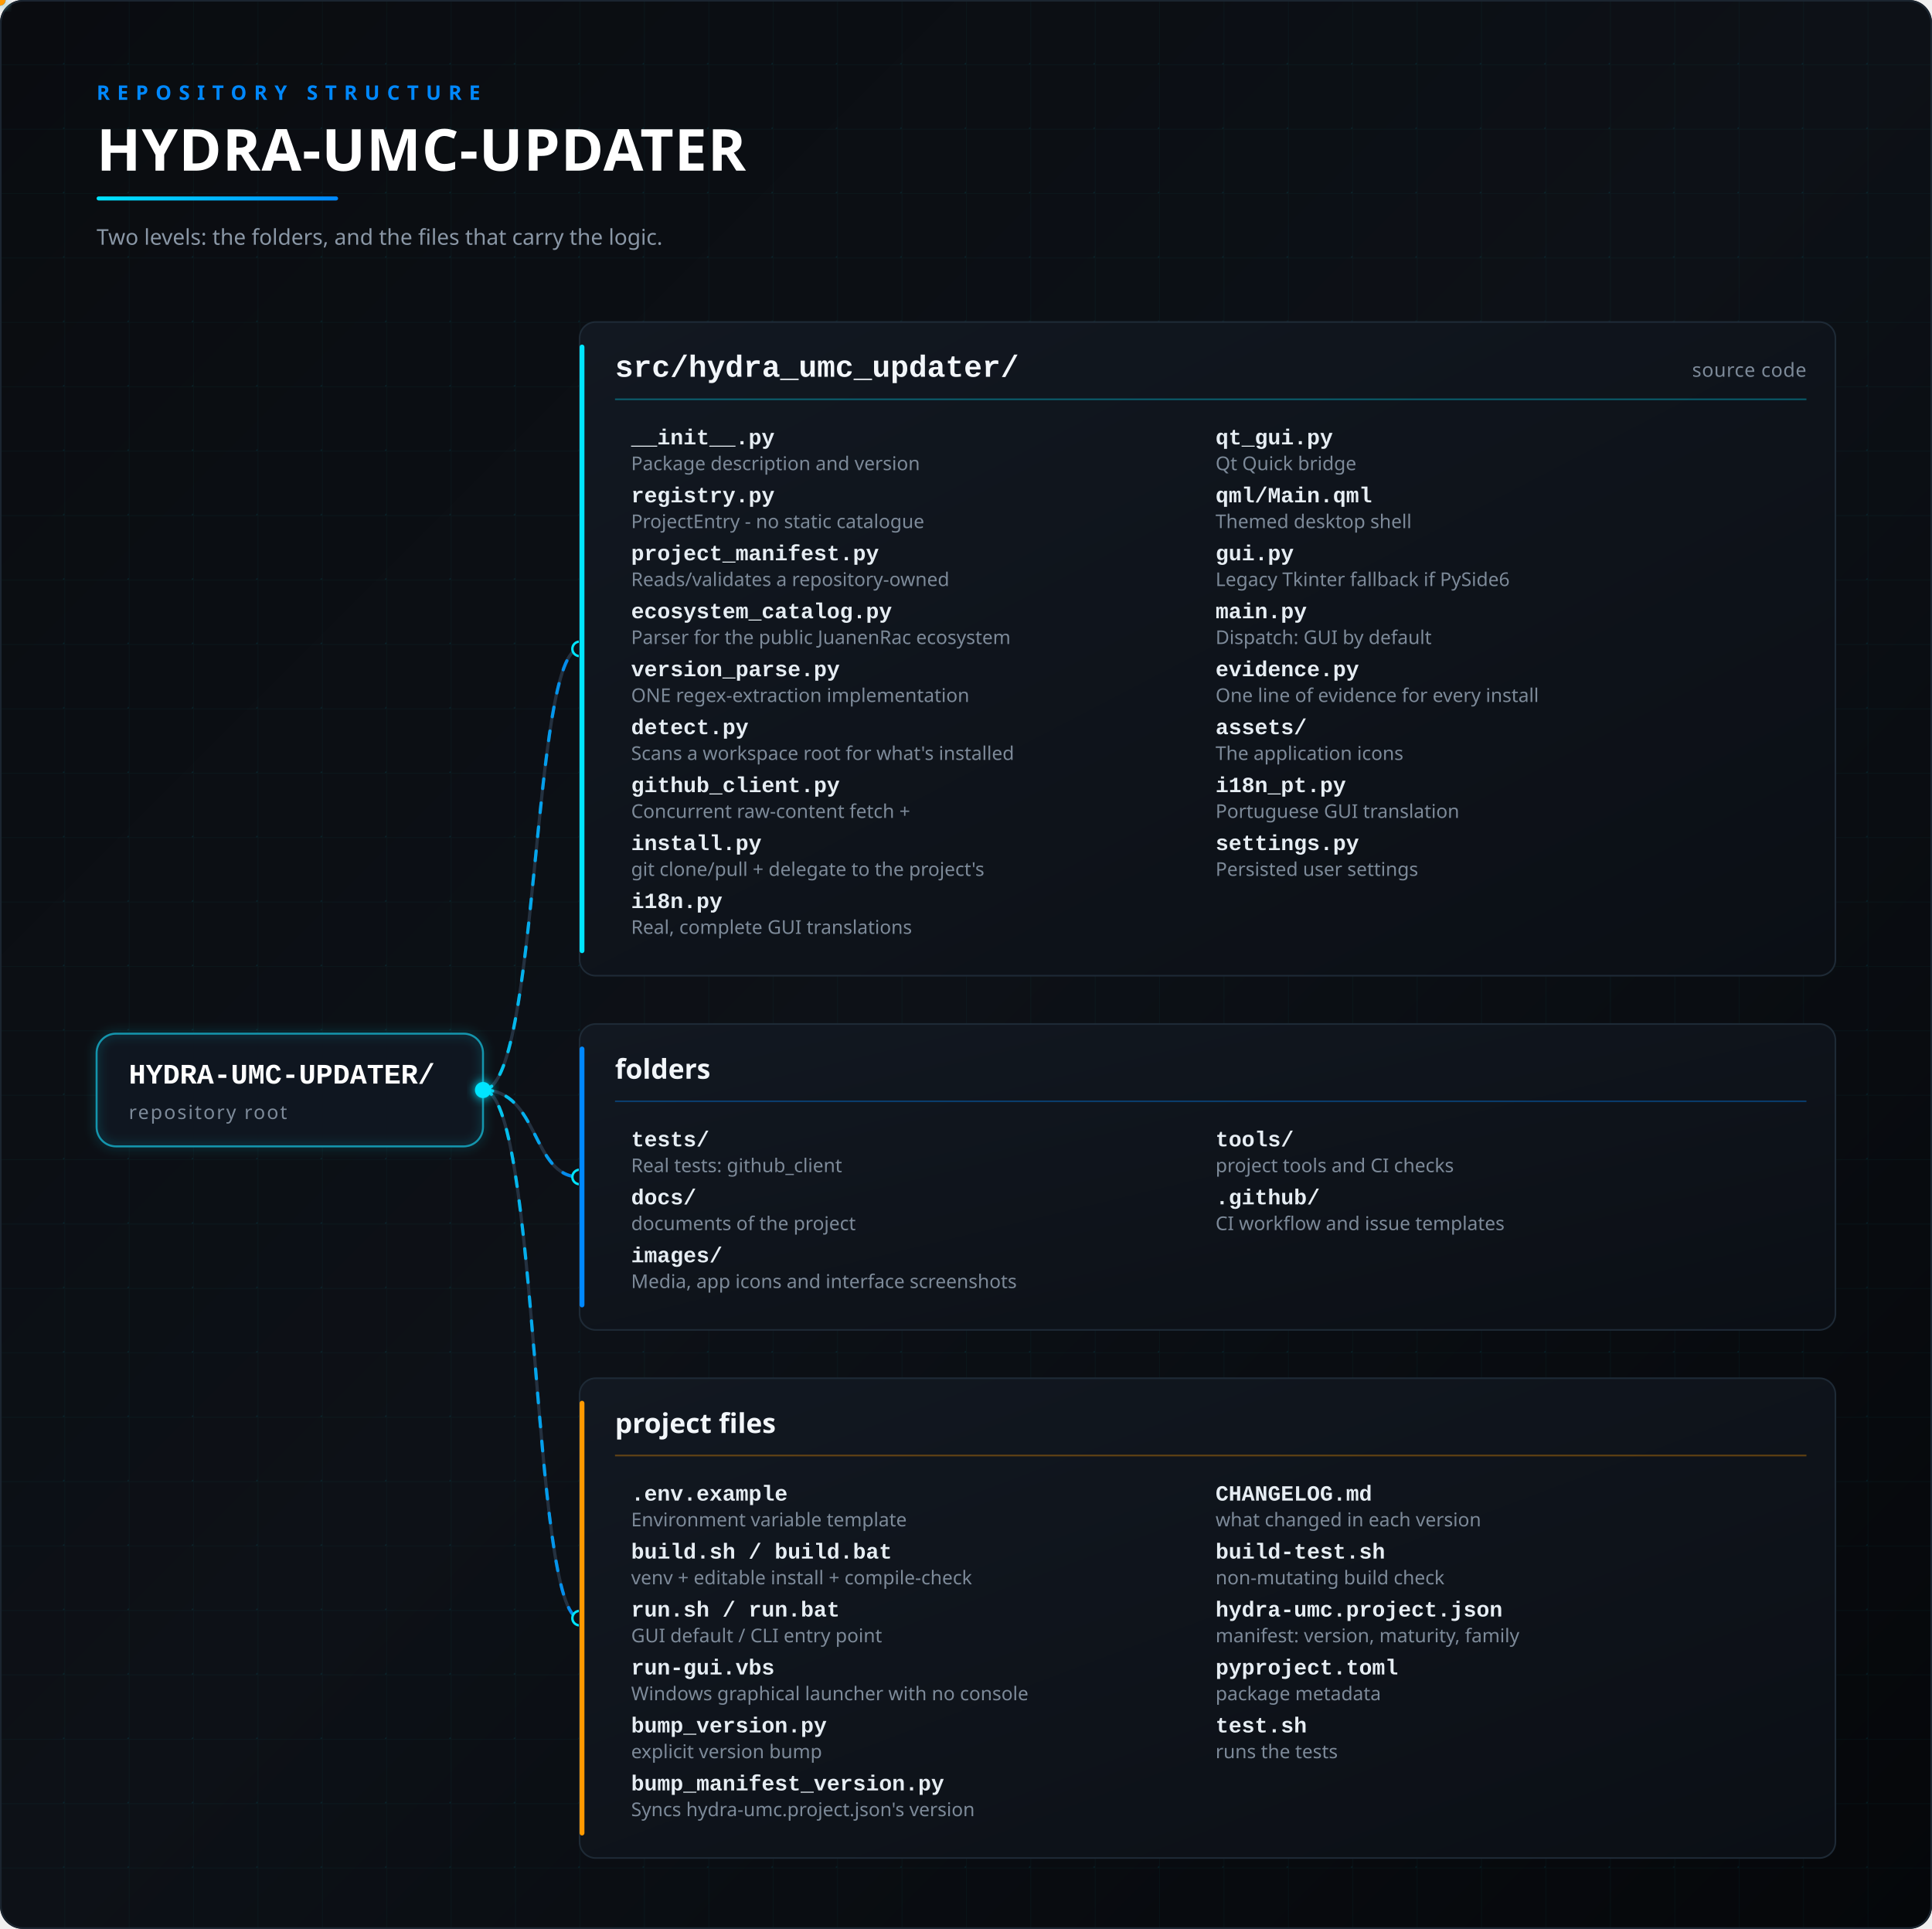
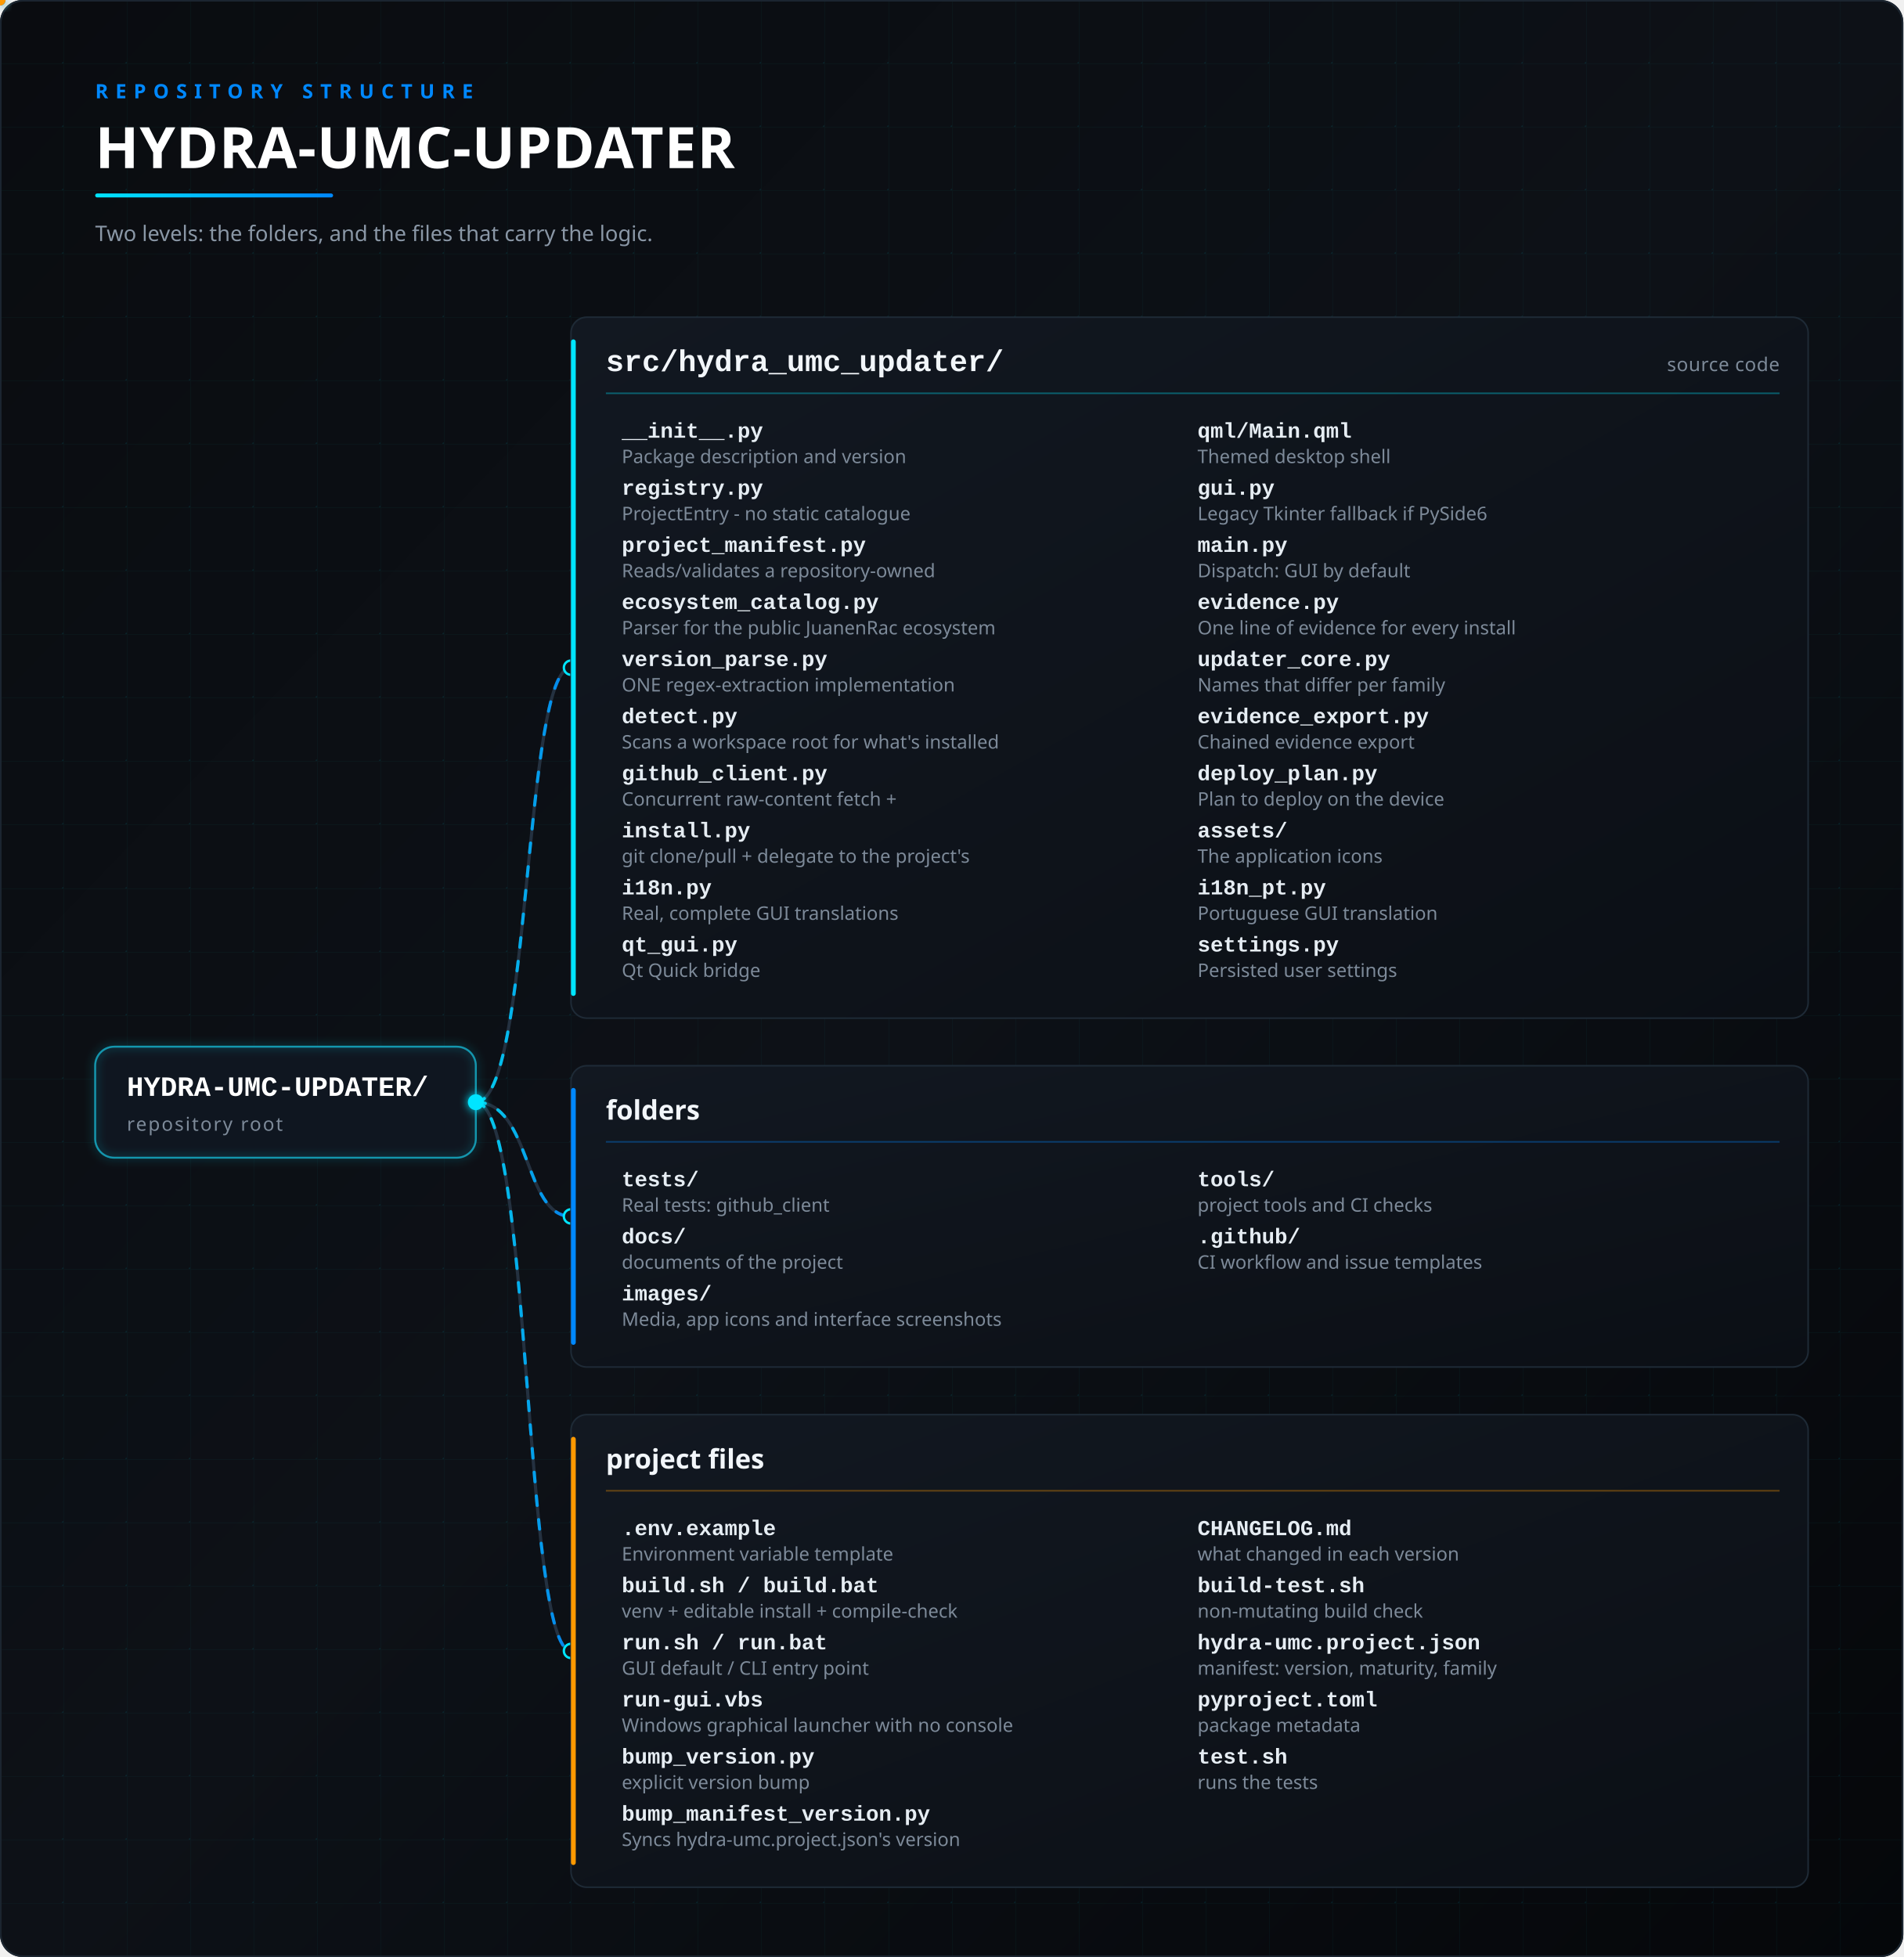
- <svg xmlns="http://www.w3.org/2000/svg" viewBox="0 0 1200 1198" width="100%" role="img" aria-labelledby="t d">
+ <svg xmlns="http://www.w3.org/2000/svg" viewBox="0 0 1200 1234" width="100%" role="img" aria-labelledby="t d">
  <defs>
    <linearGradient id="bg" x1="0" y1="0" x2="1" y2="1">
      <stop offset="0" stop-color="#0A0C10" />
      <stop offset="0.5" stop-color="#0D1117" />
      <stop offset="1" stop-color="#05070A" />
    </linearGradient>
    <linearGradient id="card" x1="0" y1="0" x2="1" y2="1">
      <stop offset="0" stop-color="#121821" />
      <stop offset="1" stop-color="#0B0F15" />
    </linearGradient>
    <linearGradient id="line" x1="0" y1="0" x2="1" y2="0">
      <stop offset="0" stop-color="#00E5FF" />
      <stop offset="1" stop-color="#0088FF" />
    </linearGradient>
    <filter id="glow" x="-50%" y="-50%" width="200%" height="200%">
      <feGaussianBlur stdDeviation="3" result="b" />
      <feMerge>
        <feMergeNode in="b" />
        <feMergeNode in="SourceGraphic" />
      </feMerge>
    </filter>
    <pattern id="grid" width="40" height="40" patternUnits="userSpaceOnUse">
      <path d="M40 0H0V40" fill="none" stroke="#00E5FF" stroke-opacity="0.035" />
      <circle cx="40" cy="40" r="1" fill="#00E5FF" fill-opacity="0.09" />
    </pattern>
  </defs>
-   <rect width="1200" height="1198" rx="14" fill="url(#bg)" />
-   <rect width="1200" height="1198" rx="14" fill="url(#grid)" />
-   <rect x="0.5" y="0.5" width="1199" height="1197" rx="14" fill="none" stroke="#1B2530" />
+   <rect width="1200" height="1234" rx="14" fill="url(#bg)" />
+   <rect width="1200" height="1234" rx="14" fill="url(#grid)" />
+   <rect x="0.5" y="0.5" width="1199" height="1233" rx="14" fill="none" stroke="#1B2530" />
  <text x="60" y="62" font-family="'Segoe UI','Noto Sans','Noto Sans CJK SC','Microsoft YaHei','Yu Gothic','Helvetica Neue',Helvetica,Arial,sans-serif" font-size="12.5" font-weight="600" fill="#0088FF" text-anchor="start" letter-spacing="4.5">REPOSITORY STRUCTURE</text>
  <text x="60" y="106" font-family="'Segoe UI','Noto Sans','Noto Sans CJK SC','Microsoft YaHei','Yu Gothic','Helvetica Neue',Helvetica,Arial,sans-serif" font-size="36" font-weight="700" fill="#FFFFFF" text-anchor="start" letter-spacing="0.5">HYDRA-UMC-UPDATER</text>
  <rect x="60" y="122" width="150" height="2.5" rx="1.25" fill="url(#line)">
    <animate attributeName="width" values="40;150;150" keyTimes="0;0.4;1" dur="3s" repeatCount="indefinite" />
  </rect>
  <text x="60" y="152" font-family="'Segoe UI','Noto Sans','Noto Sans CJK SC','Microsoft YaHei','Yu Gothic','Helvetica Neue',Helvetica,Arial,sans-serif" font-size="13.5" font-weight="400" fill="#8A97A6" text-anchor="start">Two levels: the folders, and the files that carry the logic.</text>
-   <path id="c0" d="M300,677 C335,677 330,403 360,403" fill="none" stroke="#243140" stroke-width="2" />
-   <path d="M300,677 C335,677 330,403 360,403" fill="none" stroke="url(#line)" stroke-width="2" stroke-linecap="round" stroke-dasharray="6 9" opacity="0.9">
+   <path id="c0" d="M300,695 C335,695 330,421 360,421" fill="none" stroke="#243140" stroke-width="2" />
+   <path d="M300,695 C335,695 330,421 360,421" fill="none" stroke="url(#line)" stroke-width="2" stroke-linecap="round" stroke-dasharray="6 9" opacity="0.9">
    <animate attributeName="stroke-dashoffset" from="0" to="-30" dur="1.6s" repeatCount="indefinite" />
  </path>
-   <circle cx="360" cy="403" r="4.5" fill="#0D1117" stroke="#00E5FF" stroke-width="1.5" />
-   <path id="c1" d="M300,677 C335,677 330,731 360,731" fill="none" stroke="#243140" stroke-width="2" />
-   <path d="M300,677 C335,677 330,731 360,731" fill="none" stroke="url(#line)" stroke-width="2" stroke-linecap="round" stroke-dasharray="6 9" opacity="0.9">
+   <circle cx="360" cy="421" r="4.5" fill="#0D1117" stroke="#00E5FF" stroke-width="1.5" />
+   <path id="c1" d="M300,695 C335,695 330,767 360,767" fill="none" stroke="#243140" stroke-width="2" />
+   <path d="M300,695 C335,695 330,767 360,767" fill="none" stroke="url(#line)" stroke-width="2" stroke-linecap="round" stroke-dasharray="6 9" opacity="0.9">
    <animate attributeName="stroke-dashoffset" from="0" to="-30" dur="1.6s" repeatCount="indefinite" />
  </path>
-   <circle cx="360" cy="731" r="4.5" fill="#0D1117" stroke="#00E5FF" stroke-width="1.5" />
-   <path id="c2" d="M300,677 C335,677 330,1005 360,1005" fill="none" stroke="#243140" stroke-width="2" />
-   <path d="M300,677 C335,677 330,1005 360,1005" fill="none" stroke="url(#line)" stroke-width="2" stroke-linecap="round" stroke-dasharray="6 9" opacity="0.9">
+   <circle cx="360" cy="767" r="4.5" fill="#0D1117" stroke="#00E5FF" stroke-width="1.5" />
+   <path id="c2" d="M300,695 C335,695 330,1041 360,1041" fill="none" stroke="#243140" stroke-width="2" />
+   <path d="M300,695 C335,695 330,1041 360,1041" fill="none" stroke="url(#line)" stroke-width="2" stroke-linecap="round" stroke-dasharray="6 9" opacity="0.9">
    <animate attributeName="stroke-dashoffset" from="0" to="-30" dur="1.6s" repeatCount="indefinite" />
  </path>
-   <circle cx="360" cy="1005" r="4.5" fill="#0D1117" stroke="#00E5FF" stroke-width="1.5" />
+   <circle cx="360" cy="1041" r="4.5" fill="#0D1117" stroke="#00E5FF" stroke-width="1.5" />
  <circle r="3.5" fill="#00E5FF" filter="url(#glow)">
    <animateMotion dur="3.4s" repeatCount="indefinite">
      <mpath href="#c0" />
    </animateMotion>
  </circle>
  <circle r="3.5" fill="#0088FF" filter="url(#glow)">
    <animateMotion dur="4.2s" repeatCount="indefinite">
      <mpath href="#c1" />
    </animateMotion>
  </circle>
  <circle r="3.5" fill="#FF9900" filter="url(#glow)">
    <animateMotion dur="5.0s" repeatCount="indefinite">
      <mpath href="#c2" />
    </animateMotion>
  </circle>
-   <rect x="60" y="642" width="240" height="70" rx="12" fill="#0F1620" stroke="#2A3A4C" stroke-width="1.2" />
-   <rect x="60" y="642" width="240" height="70" rx="12" fill="none" stroke="#00E5FF" stroke-opacity="0.5" stroke-width="1.2" filter="url(#glow)">
+   <rect x="60" y="660" width="240" height="70" rx="12" fill="#0F1620" stroke="#2A3A4C" stroke-width="1.2" />
+   <rect x="60" y="660" width="240" height="70" rx="12" fill="none" stroke="#00E5FF" stroke-opacity="0.5" stroke-width="1.2" filter="url(#glow)">
    <animate attributeName="stroke-opacity" values="0.15;0.6;0.15" dur="3.6s" repeatCount="indefinite" />
  </rect>
-   <text x="80" y="673" font-family="'JetBrains Mono','Cascadia Code','SFMono-Regular',Consolas,'Liberation Mono',monospace" font-size="17.6" font-weight="700" fill="#FFFFFF" text-anchor="start">HYDRA-UMC-UPDATER/</text>
-   <text x="80" y="695" font-family="'Segoe UI','Noto Sans','Noto Sans CJK SC','Microsoft YaHei','Yu Gothic','Helvetica Neue',Helvetica,Arial,sans-serif" font-size="12" font-weight="400" fill="#7D8A99" text-anchor="start" letter-spacing="1">repository root</text>
-   <circle cx="300" cy="677" r="5" fill="#00E5FF" filter="url(#glow)" />
-   <rect x="360" y="200" width="780" height="406" rx="10" fill="url(#card)" stroke="#1E2A36" stroke-width="1" />
-   <rect x="360" y="214" width="3" height="378" rx="1.5" fill="#00E5FF">
+   <text x="80" y="691" font-family="'JetBrains Mono','Cascadia Code','SFMono-Regular',Consolas,'Liberation Mono',monospace" font-size="17.6" font-weight="700" fill="#FFFFFF" text-anchor="start">HYDRA-UMC-UPDATER/</text>
+   <text x="80" y="713" font-family="'Segoe UI','Noto Sans','Noto Sans CJK SC','Microsoft YaHei','Yu Gothic','Helvetica Neue',Helvetica,Arial,sans-serif" font-size="12" font-weight="400" fill="#7D8A99" text-anchor="start" letter-spacing="1">repository root</text>
+   <circle cx="300" cy="695" r="5" fill="#00E5FF" filter="url(#glow)" />
+   <rect x="360" y="200" width="780" height="442" rx="10" fill="url(#card)" stroke="#1E2A36" stroke-width="1" />
+   <rect x="360" y="214" width="3" height="414" rx="1.5" fill="#00E5FF">
    <animate attributeName="opacity" values="0.55;1;0.55" dur="4s" begin="0s" repeatCount="indefinite" />
  </rect>
  <text x="382" y="234" font-family="'JetBrains Mono','Cascadia Code','SFMono-Regular',Consolas,'Liberation Mono',monospace" font-size="19" font-weight="700" fill="#F2F6FA" text-anchor="start">src/hydra_umc_updater/</text>
  <text x="1122" y="234" font-family="'Segoe UI','Noto Sans','Noto Sans CJK SC','Microsoft YaHei','Yu Gothic','Helvetica Neue',Helvetica,Arial,sans-serif" font-size="12" font-weight="400" fill="#7D8A99" text-anchor="end" letter-spacing="0.3">source code</text>
  <line x1="382" y1="248" x2="1122" y2="248" stroke="#00E5FF" stroke-opacity="0.35" stroke-width="1" />
  <text x="392" y="276" font-family="'JetBrains Mono','Cascadia Code','SFMono-Regular',Consolas,'Liberation Mono',monospace" font-size="13.5" font-weight="600" fill="#E6EDF3" text-anchor="start">__init__.py</text>
  <text x="392" y="292" font-family="'Segoe UI','Noto Sans','Noto Sans CJK SC','Microsoft YaHei','Yu Gothic','Helvetica Neue',Helvetica,Arial,sans-serif" font-size="11.8" font-weight="400" fill="#7D8A99" text-anchor="start">Package description and version</text>
  <text x="392" y="312" font-family="'JetBrains Mono','Cascadia Code','SFMono-Regular',Consolas,'Liberation Mono',monospace" font-size="13.5" font-weight="600" fill="#E6EDF3" text-anchor="start">registry.py</text>
  <text x="392" y="328" font-family="'Segoe UI','Noto Sans','Noto Sans CJK SC','Microsoft YaHei','Yu Gothic','Helvetica Neue',Helvetica,Arial,sans-serif" font-size="11.8" font-weight="400" fill="#7D8A99" text-anchor="start">ProjectEntry - no static catalogue</text>
  <text x="392" y="348" font-family="'JetBrains Mono','Cascadia Code','SFMono-Regular',Consolas,'Liberation Mono',monospace" font-size="13.5" font-weight="600" fill="#E6EDF3" text-anchor="start">project_manifest.py</text>
  <text x="392" y="364" font-family="'Segoe UI','Noto Sans','Noto Sans CJK SC','Microsoft YaHei','Yu Gothic','Helvetica Neue',Helvetica,Arial,sans-serif" font-size="11.8" font-weight="400" fill="#7D8A99" text-anchor="start">Reads/validates a repository-owned</text>
  <text x="392" y="384" font-family="'JetBrains Mono','Cascadia Code','SFMono-Regular',Consolas,'Liberation Mono',monospace" font-size="13.5" font-weight="600" fill="#E6EDF3" text-anchor="start">ecosystem_catalog.py</text>
  <text x="392" y="400" font-family="'Segoe UI','Noto Sans','Noto Sans CJK SC','Microsoft YaHei','Yu Gothic','Helvetica Neue',Helvetica,Arial,sans-serif" font-size="11.8" font-weight="400" fill="#7D8A99" text-anchor="start">Parser for the public JuanenRac ecosystem</text>
  <text x="392" y="420" font-family="'JetBrains Mono','Cascadia Code','SFMono-Regular',Consolas,'Liberation Mono',monospace" font-size="13.5" font-weight="600" fill="#E6EDF3" text-anchor="start">version_parse.py</text>
  <text x="392" y="436" font-family="'Segoe UI','Noto Sans','Noto Sans CJK SC','Microsoft YaHei','Yu Gothic','Helvetica Neue',Helvetica,Arial,sans-serif" font-size="11.8" font-weight="400" fill="#7D8A99" text-anchor="start">ONE regex-extraction implementation</text>
  <text x="392" y="456" font-family="'JetBrains Mono','Cascadia Code','SFMono-Regular',Consolas,'Liberation Mono',monospace" font-size="13.5" font-weight="600" fill="#E6EDF3" text-anchor="start">detect.py</text>
  <text x="392" y="472" font-family="'Segoe UI','Noto Sans','Noto Sans CJK SC','Microsoft YaHei','Yu Gothic','Helvetica Neue',Helvetica,Arial,sans-serif" font-size="11.8" font-weight="400" fill="#7D8A99" text-anchor="start">Scans a workspace root for what's installed</text>
  <text x="392" y="492" font-family="'JetBrains Mono','Cascadia Code','SFMono-Regular',Consolas,'Liberation Mono',monospace" font-size="13.5" font-weight="600" fill="#E6EDF3" text-anchor="start">github_client.py</text>
  <text x="392" y="508" font-family="'Segoe UI','Noto Sans','Noto Sans CJK SC','Microsoft YaHei','Yu Gothic','Helvetica Neue',Helvetica,Arial,sans-serif" font-size="11.8" font-weight="400" fill="#7D8A99" text-anchor="start">Concurrent raw-content fetch +</text>
  <text x="392" y="528" font-family="'JetBrains Mono','Cascadia Code','SFMono-Regular',Consolas,'Liberation Mono',monospace" font-size="13.5" font-weight="600" fill="#E6EDF3" text-anchor="start">install.py</text>
  <text x="392" y="544" font-family="'Segoe UI','Noto Sans','Noto Sans CJK SC','Microsoft YaHei','Yu Gothic','Helvetica Neue',Helvetica,Arial,sans-serif" font-size="11.8" font-weight="400" fill="#7D8A99" text-anchor="start">git clone/pull + delegate to the project's</text>
  <text x="392" y="564" font-family="'JetBrains Mono','Cascadia Code','SFMono-Regular',Consolas,'Liberation Mono',monospace" font-size="13.5" font-weight="600" fill="#E6EDF3" text-anchor="start">i18n.py</text>
  <text x="392" y="580" font-family="'Segoe UI','Noto Sans','Noto Sans CJK SC','Microsoft YaHei','Yu Gothic','Helvetica Neue',Helvetica,Arial,sans-serif" font-size="11.8" font-weight="400" fill="#7D8A99" text-anchor="start">Real, complete GUI translations</text>
-   <text x="755" y="276" font-family="'JetBrains Mono','Cascadia Code','SFMono-Regular',Consolas,'Liberation Mono',monospace" font-size="13.5" font-weight="600" fill="#E6EDF3" text-anchor="start">qt_gui.py</text>
-   <text x="755" y="292" font-family="'Segoe UI','Noto Sans','Noto Sans CJK SC','Microsoft YaHei','Yu Gothic','Helvetica Neue',Helvetica,Arial,sans-serif" font-size="11.8" font-weight="400" fill="#7D8A99" text-anchor="start">Qt Quick bridge</text>
-   <text x="755" y="312" font-family="'JetBrains Mono','Cascadia Code','SFMono-Regular',Consolas,'Liberation Mono',monospace" font-size="13.5" font-weight="600" fill="#E6EDF3" text-anchor="start">qml/Main.qml</text>
-   <text x="755" y="328" font-family="'Segoe UI','Noto Sans','Noto Sans CJK SC','Microsoft YaHei','Yu Gothic','Helvetica Neue',Helvetica,Arial,sans-serif" font-size="11.8" font-weight="400" fill="#7D8A99" text-anchor="start">Themed desktop shell</text>
-   <text x="755" y="348" font-family="'JetBrains Mono','Cascadia Code','SFMono-Regular',Consolas,'Liberation Mono',monospace" font-size="13.5" font-weight="600" fill="#E6EDF3" text-anchor="start">gui.py</text>
-   <text x="755" y="364" font-family="'Segoe UI','Noto Sans','Noto Sans CJK SC','Microsoft YaHei','Yu Gothic','Helvetica Neue',Helvetica,Arial,sans-serif" font-size="11.8" font-weight="400" fill="#7D8A99" text-anchor="start">Legacy Tkinter fallback if PySide6</text>
-   <text x="755" y="384" font-family="'JetBrains Mono','Cascadia Code','SFMono-Regular',Consolas,'Liberation Mono',monospace" font-size="13.5" font-weight="600" fill="#E6EDF3" text-anchor="start">main.py</text>
-   <text x="755" y="400" font-family="'Segoe UI','Noto Sans','Noto Sans CJK SC','Microsoft YaHei','Yu Gothic','Helvetica Neue',Helvetica,Arial,sans-serif" font-size="11.8" font-weight="400" fill="#7D8A99" text-anchor="start">Dispatch: GUI by default</text>
-   <text x="755" y="420" font-family="'JetBrains Mono','Cascadia Code','SFMono-Regular',Consolas,'Liberation Mono',monospace" font-size="13.5" font-weight="600" fill="#E6EDF3" text-anchor="start">evidence.py</text>
-   <text x="755" y="436" font-family="'Segoe UI','Noto Sans','Noto Sans CJK SC','Microsoft YaHei','Yu Gothic','Helvetica Neue',Helvetica,Arial,sans-serif" font-size="11.8" font-weight="400" fill="#7D8A99" text-anchor="start">One line of evidence for every install</text>
-   <text x="755" y="456" font-family="'JetBrains Mono','Cascadia Code','SFMono-Regular',Consolas,'Liberation Mono',monospace" font-size="13.5" font-weight="600" fill="#E6EDF3" text-anchor="start">assets/</text>
-   <text x="755" y="472" font-family="'Segoe UI','Noto Sans','Noto Sans CJK SC','Microsoft YaHei','Yu Gothic','Helvetica Neue',Helvetica,Arial,sans-serif" font-size="11.8" font-weight="400" fill="#7D8A99" text-anchor="start">The application icons</text>
-   <text x="755" y="492" font-family="'JetBrains Mono','Cascadia Code','SFMono-Regular',Consolas,'Liberation Mono',monospace" font-size="13.5" font-weight="600" fill="#E6EDF3" text-anchor="start">i18n_pt.py</text>
-   <text x="755" y="508" font-family="'Segoe UI','Noto Sans','Noto Sans CJK SC','Microsoft YaHei','Yu Gothic','Helvetica Neue',Helvetica,Arial,sans-serif" font-size="11.8" font-weight="400" fill="#7D8A99" text-anchor="start">Portuguese GUI translation</text>
-   <text x="755" y="528" font-family="'JetBrains Mono','Cascadia Code','SFMono-Regular',Consolas,'Liberation Mono',monospace" font-size="13.5" font-weight="600" fill="#E6EDF3" text-anchor="start">settings.py</text>
-   <text x="755" y="544" font-family="'Segoe UI','Noto Sans','Noto Sans CJK SC','Microsoft YaHei','Yu Gothic','Helvetica Neue',Helvetica,Arial,sans-serif" font-size="11.8" font-weight="400" fill="#7D8A99" text-anchor="start">Persisted user settings</text>
-   <rect x="360" y="636" width="780" height="190" rx="10" fill="url(#card)" stroke="#1E2A36" stroke-width="1" />
-   <rect x="360" y="650" width="3" height="162" rx="1.5" fill="#0088FF">
+   <text x="392" y="600" font-family="'JetBrains Mono','Cascadia Code','SFMono-Regular',Consolas,'Liberation Mono',monospace" font-size="13.5" font-weight="600" fill="#E6EDF3" text-anchor="start">qt_gui.py</text>
+   <text x="392" y="616" font-family="'Segoe UI','Noto Sans','Noto Sans CJK SC','Microsoft YaHei','Yu Gothic','Helvetica Neue',Helvetica,Arial,sans-serif" font-size="11.8" font-weight="400" fill="#7D8A99" text-anchor="start">Qt Quick bridge</text>
+   <text x="755" y="276" font-family="'JetBrains Mono','Cascadia Code','SFMono-Regular',Consolas,'Liberation Mono',monospace" font-size="13.5" font-weight="600" fill="#E6EDF3" text-anchor="start">qml/Main.qml</text>
+   <text x="755" y="292" font-family="'Segoe UI','Noto Sans','Noto Sans CJK SC','Microsoft YaHei','Yu Gothic','Helvetica Neue',Helvetica,Arial,sans-serif" font-size="11.8" font-weight="400" fill="#7D8A99" text-anchor="start">Themed desktop shell</text>
+   <text x="755" y="312" font-family="'JetBrains Mono','Cascadia Code','SFMono-Regular',Consolas,'Liberation Mono',monospace" font-size="13.5" font-weight="600" fill="#E6EDF3" text-anchor="start">gui.py</text>
+   <text x="755" y="328" font-family="'Segoe UI','Noto Sans','Noto Sans CJK SC','Microsoft YaHei','Yu Gothic','Helvetica Neue',Helvetica,Arial,sans-serif" font-size="11.8" font-weight="400" fill="#7D8A99" text-anchor="start">Legacy Tkinter fallback if PySide6</text>
+   <text x="755" y="348" font-family="'JetBrains Mono','Cascadia Code','SFMono-Regular',Consolas,'Liberation Mono',monospace" font-size="13.5" font-weight="600" fill="#E6EDF3" text-anchor="start">main.py</text>
+   <text x="755" y="364" font-family="'Segoe UI','Noto Sans','Noto Sans CJK SC','Microsoft YaHei','Yu Gothic','Helvetica Neue',Helvetica,Arial,sans-serif" font-size="11.8" font-weight="400" fill="#7D8A99" text-anchor="start">Dispatch: GUI by default</text>
+   <text x="755" y="384" font-family="'JetBrains Mono','Cascadia Code','SFMono-Regular',Consolas,'Liberation Mono',monospace" font-size="13.5" font-weight="600" fill="#E6EDF3" text-anchor="start">evidence.py</text>
+   <text x="755" y="400" font-family="'Segoe UI','Noto Sans','Noto Sans CJK SC','Microsoft YaHei','Yu Gothic','Helvetica Neue',Helvetica,Arial,sans-serif" font-size="11.8" font-weight="400" fill="#7D8A99" text-anchor="start">One line of evidence for every install</text>
+   <text x="755" y="420" font-family="'JetBrains Mono','Cascadia Code','SFMono-Regular',Consolas,'Liberation Mono',monospace" font-size="13.5" font-weight="600" fill="#E6EDF3" text-anchor="start">updater_core.py</text>
+   <text x="755" y="436" font-family="'Segoe UI','Noto Sans','Noto Sans CJK SC','Microsoft YaHei','Yu Gothic','Helvetica Neue',Helvetica,Arial,sans-serif" font-size="11.8" font-weight="400" fill="#7D8A99" text-anchor="start">Names that differ per family</text>
+   <text x="755" y="456" font-family="'JetBrains Mono','Cascadia Code','SFMono-Regular',Consolas,'Liberation Mono',monospace" font-size="13.5" font-weight="600" fill="#E6EDF3" text-anchor="start">evidence_export.py</text>
+   <text x="755" y="472" font-family="'Segoe UI','Noto Sans','Noto Sans CJK SC','Microsoft YaHei','Yu Gothic','Helvetica Neue',Helvetica,Arial,sans-serif" font-size="11.8" font-weight="400" fill="#7D8A99" text-anchor="start">Chained evidence export</text>
+   <text x="755" y="492" font-family="'JetBrains Mono','Cascadia Code','SFMono-Regular',Consolas,'Liberation Mono',monospace" font-size="13.5" font-weight="600" fill="#E6EDF3" text-anchor="start">deploy_plan.py</text>
+   <text x="755" y="508" font-family="'Segoe UI','Noto Sans','Noto Sans CJK SC','Microsoft YaHei','Yu Gothic','Helvetica Neue',Helvetica,Arial,sans-serif" font-size="11.8" font-weight="400" fill="#7D8A99" text-anchor="start">Plan to deploy on the device</text>
+   <text x="755" y="528" font-family="'JetBrains Mono','Cascadia Code','SFMono-Regular',Consolas,'Liberation Mono',monospace" font-size="13.5" font-weight="600" fill="#E6EDF3" text-anchor="start">assets/</text>
+   <text x="755" y="544" font-family="'Segoe UI','Noto Sans','Noto Sans CJK SC','Microsoft YaHei','Yu Gothic','Helvetica Neue',Helvetica,Arial,sans-serif" font-size="11.8" font-weight="400" fill="#7D8A99" text-anchor="start">The application icons</text>
+   <text x="755" y="564" font-family="'JetBrains Mono','Cascadia Code','SFMono-Regular',Consolas,'Liberation Mono',monospace" font-size="13.5" font-weight="600" fill="#E6EDF3" text-anchor="start">i18n_pt.py</text>
+   <text x="755" y="580" font-family="'Segoe UI','Noto Sans','Noto Sans CJK SC','Microsoft YaHei','Yu Gothic','Helvetica Neue',Helvetica,Arial,sans-serif" font-size="11.8" font-weight="400" fill="#7D8A99" text-anchor="start">Portuguese GUI translation</text>
+   <text x="755" y="600" font-family="'JetBrains Mono','Cascadia Code','SFMono-Regular',Consolas,'Liberation Mono',monospace" font-size="13.5" font-weight="600" fill="#E6EDF3" text-anchor="start">settings.py</text>
+   <text x="755" y="616" font-family="'Segoe UI','Noto Sans','Noto Sans CJK SC','Microsoft YaHei','Yu Gothic','Helvetica Neue',Helvetica,Arial,sans-serif" font-size="11.8" font-weight="400" fill="#7D8A99" text-anchor="start">Persisted user settings</text>
+   <rect x="360" y="672" width="780" height="190" rx="10" fill="url(#card)" stroke="#1E2A36" stroke-width="1" />
+   <rect x="360" y="686" width="3" height="162" rx="1.5" fill="#0088FF">
    <animate attributeName="opacity" values="0.55;1;0.55" dur="4s" begin="0.6s" repeatCount="indefinite" />
  </rect>
-   <text x="382" y="670" font-family="'Segoe UI','Noto Sans','Noto Sans CJK SC','Microsoft YaHei','Yu Gothic','Helvetica Neue',Helvetica,Arial,sans-serif" font-size="17" font-weight="700" fill="#F2F6FA" text-anchor="start">folders</text>
-   <line x1="382" y1="684" x2="1122" y2="684" stroke="#0088FF" stroke-opacity="0.35" stroke-width="1" />
-   <text x="392" y="712" font-family="'JetBrains Mono','Cascadia Code','SFMono-Regular',Consolas,'Liberation Mono',monospace" font-size="13.5" font-weight="600" fill="#E6EDF3" text-anchor="start">tests/</text>
-   <text x="392" y="728" font-family="'Segoe UI','Noto Sans','Noto Sans CJK SC','Microsoft YaHei','Yu Gothic','Helvetica Neue',Helvetica,Arial,sans-serif" font-size="11.8" font-weight="400" fill="#7D8A99" text-anchor="start">Real tests: github_client</text>
-   <text x="392" y="748" font-family="'JetBrains Mono','Cascadia Code','SFMono-Regular',Consolas,'Liberation Mono',monospace" font-size="13.5" font-weight="600" fill="#E6EDF3" text-anchor="start">docs/</text>
-   <text x="392" y="764" font-family="'Segoe UI','Noto Sans','Noto Sans CJK SC','Microsoft YaHei','Yu Gothic','Helvetica Neue',Helvetica,Arial,sans-serif" font-size="11.8" font-weight="400" fill="#7D8A99" text-anchor="start">documents of the project</text>
-   <text x="392" y="784" font-family="'JetBrains Mono','Cascadia Code','SFMono-Regular',Consolas,'Liberation Mono',monospace" font-size="13.5" font-weight="600" fill="#E6EDF3" text-anchor="start">images/</text>
-   <text x="392" y="800" font-family="'Segoe UI','Noto Sans','Noto Sans CJK SC','Microsoft YaHei','Yu Gothic','Helvetica Neue',Helvetica,Arial,sans-serif" font-size="11.8" font-weight="400" fill="#7D8A99" text-anchor="start">Media, app icons and interface screenshots</text>
-   <text x="755" y="712" font-family="'JetBrains Mono','Cascadia Code','SFMono-Regular',Consolas,'Liberation Mono',monospace" font-size="13.5" font-weight="600" fill="#E6EDF3" text-anchor="start">tools/</text>
-   <text x="755" y="728" font-family="'Segoe UI','Noto Sans','Noto Sans CJK SC','Microsoft YaHei','Yu Gothic','Helvetica Neue',Helvetica,Arial,sans-serif" font-size="11.8" font-weight="400" fill="#7D8A99" text-anchor="start">project tools and CI checks</text>
-   <text x="755" y="748" font-family="'JetBrains Mono','Cascadia Code','SFMono-Regular',Consolas,'Liberation Mono',monospace" font-size="13.5" font-weight="600" fill="#E6EDF3" text-anchor="start">.github/</text>
-   <text x="755" y="764" font-family="'Segoe UI','Noto Sans','Noto Sans CJK SC','Microsoft YaHei','Yu Gothic','Helvetica Neue',Helvetica,Arial,sans-serif" font-size="11.8" font-weight="400" fill="#7D8A99" text-anchor="start">CI workflow and issue templates</text>
-   <rect x="360" y="856" width="780" height="298" rx="10" fill="url(#card)" stroke="#1E2A36" stroke-width="1" />
-   <rect x="360" y="870" width="3" height="270" rx="1.5" fill="#FF9900">
+   <text x="382" y="706" font-family="'Segoe UI','Noto Sans','Noto Sans CJK SC','Microsoft YaHei','Yu Gothic','Helvetica Neue',Helvetica,Arial,sans-serif" font-size="17" font-weight="700" fill="#F2F6FA" text-anchor="start">folders</text>
+   <line x1="382" y1="720" x2="1122" y2="720" stroke="#0088FF" stroke-opacity="0.35" stroke-width="1" />
+   <text x="392" y="748" font-family="'JetBrains Mono','Cascadia Code','SFMono-Regular',Consolas,'Liberation Mono',monospace" font-size="13.5" font-weight="600" fill="#E6EDF3" text-anchor="start">tests/</text>
+   <text x="392" y="764" font-family="'Segoe UI','Noto Sans','Noto Sans CJK SC','Microsoft YaHei','Yu Gothic','Helvetica Neue',Helvetica,Arial,sans-serif" font-size="11.8" font-weight="400" fill="#7D8A99" text-anchor="start">Real tests: github_client</text>
+   <text x="392" y="784" font-family="'JetBrains Mono','Cascadia Code','SFMono-Regular',Consolas,'Liberation Mono',monospace" font-size="13.5" font-weight="600" fill="#E6EDF3" text-anchor="start">docs/</text>
+   <text x="392" y="800" font-family="'Segoe UI','Noto Sans','Noto Sans CJK SC','Microsoft YaHei','Yu Gothic','Helvetica Neue',Helvetica,Arial,sans-serif" font-size="11.8" font-weight="400" fill="#7D8A99" text-anchor="start">documents of the project</text>
+   <text x="392" y="820" font-family="'JetBrains Mono','Cascadia Code','SFMono-Regular',Consolas,'Liberation Mono',monospace" font-size="13.5" font-weight="600" fill="#E6EDF3" text-anchor="start">images/</text>
+   <text x="392" y="836" font-family="'Segoe UI','Noto Sans','Noto Sans CJK SC','Microsoft YaHei','Yu Gothic','Helvetica Neue',Helvetica,Arial,sans-serif" font-size="11.8" font-weight="400" fill="#7D8A99" text-anchor="start">Media, app icons and interface screenshots</text>
+   <text x="755" y="748" font-family="'JetBrains Mono','Cascadia Code','SFMono-Regular',Consolas,'Liberation Mono',monospace" font-size="13.5" font-weight="600" fill="#E6EDF3" text-anchor="start">tools/</text>
+   <text x="755" y="764" font-family="'Segoe UI','Noto Sans','Noto Sans CJK SC','Microsoft YaHei','Yu Gothic','Helvetica Neue',Helvetica,Arial,sans-serif" font-size="11.8" font-weight="400" fill="#7D8A99" text-anchor="start">project tools and CI checks</text>
+   <text x="755" y="784" font-family="'JetBrains Mono','Cascadia Code','SFMono-Regular',Consolas,'Liberation Mono',monospace" font-size="13.5" font-weight="600" fill="#E6EDF3" text-anchor="start">.github/</text>
+   <text x="755" y="800" font-family="'Segoe UI','Noto Sans','Noto Sans CJK SC','Microsoft YaHei','Yu Gothic','Helvetica Neue',Helvetica,Arial,sans-serif" font-size="11.8" font-weight="400" fill="#7D8A99" text-anchor="start">CI workflow and issue templates</text>
+   <rect x="360" y="892" width="780" height="298" rx="10" fill="url(#card)" stroke="#1E2A36" stroke-width="1" />
+   <rect x="360" y="906" width="3" height="270" rx="1.5" fill="#FF9900">
    <animate attributeName="opacity" values="0.55;1;0.55" dur="4s" begin="1.2s" repeatCount="indefinite" />
  </rect>
-   <text x="382" y="890" font-family="'Segoe UI','Noto Sans','Noto Sans CJK SC','Microsoft YaHei','Yu Gothic','Helvetica Neue',Helvetica,Arial,sans-serif" font-size="17" font-weight="700" fill="#F2F6FA" text-anchor="start">project files</text>
-   <line x1="382" y1="904" x2="1122" y2="904" stroke="#FF9900" stroke-opacity="0.35" stroke-width="1" />
-   <text x="392" y="932" font-family="'JetBrains Mono','Cascadia Code','SFMono-Regular',Consolas,'Liberation Mono',monospace" font-size="13.5" font-weight="600" fill="#E6EDF3" text-anchor="start">.env.example</text>
-   <text x="392" y="948" font-family="'Segoe UI','Noto Sans','Noto Sans CJK SC','Microsoft YaHei','Yu Gothic','Helvetica Neue',Helvetica,Arial,sans-serif" font-size="11.8" font-weight="400" fill="#7D8A99" text-anchor="start">Environment variable template</text>
-   <text x="392" y="968" font-family="'JetBrains Mono','Cascadia Code','SFMono-Regular',Consolas,'Liberation Mono',monospace" font-size="13.5" font-weight="600" fill="#E6EDF3" text-anchor="start">build.sh / build.bat</text>
-   <text x="392" y="984" font-family="'Segoe UI','Noto Sans','Noto Sans CJK SC','Microsoft YaHei','Yu Gothic','Helvetica Neue',Helvetica,Arial,sans-serif" font-size="11.8" font-weight="400" fill="#7D8A99" text-anchor="start">venv + editable install + compile-check</text>
-   <text x="392" y="1004" font-family="'JetBrains Mono','Cascadia Code','SFMono-Regular',Consolas,'Liberation Mono',monospace" font-size="13.5" font-weight="600" fill="#E6EDF3" text-anchor="start">run.sh / run.bat</text>
-   <text x="392" y="1020" font-family="'Segoe UI','Noto Sans','Noto Sans CJK SC','Microsoft YaHei','Yu Gothic','Helvetica Neue',Helvetica,Arial,sans-serif" font-size="11.8" font-weight="400" fill="#7D8A99" text-anchor="start">GUI default / CLI entry point</text>
-   <text x="392" y="1040" font-family="'JetBrains Mono','Cascadia Code','SFMono-Regular',Consolas,'Liberation Mono',monospace" font-size="13.5" font-weight="600" fill="#E6EDF3" text-anchor="start">run-gui.vbs</text>
-   <text x="392" y="1056" font-family="'Segoe UI','Noto Sans','Noto Sans CJK SC','Microsoft YaHei','Yu Gothic','Helvetica Neue',Helvetica,Arial,sans-serif" font-size="11.8" font-weight="400" fill="#7D8A99" text-anchor="start">Windows graphical launcher with no console</text>
-   <text x="392" y="1076" font-family="'JetBrains Mono','Cascadia Code','SFMono-Regular',Consolas,'Liberation Mono',monospace" font-size="13.5" font-weight="600" fill="#E6EDF3" text-anchor="start">bump_version.py</text>
-   <text x="392" y="1092" font-family="'Segoe UI','Noto Sans','Noto Sans CJK SC','Microsoft YaHei','Yu Gothic','Helvetica Neue',Helvetica,Arial,sans-serif" font-size="11.8" font-weight="400" fill="#7D8A99" text-anchor="start">explicit version bump</text>
-   <text x="392" y="1112" font-family="'JetBrains Mono','Cascadia Code','SFMono-Regular',Consolas,'Liberation Mono',monospace" font-size="13.5" font-weight="600" fill="#E6EDF3" text-anchor="start">bump_manifest_version.py</text>
-   <text x="392" y="1128" font-family="'Segoe UI','Noto Sans','Noto Sans CJK SC','Microsoft YaHei','Yu Gothic','Helvetica Neue',Helvetica,Arial,sans-serif" font-size="11.8" font-weight="400" fill="#7D8A99" text-anchor="start">Syncs hydra-umc.project.json's version</text>
-   <text x="755" y="932" font-family="'JetBrains Mono','Cascadia Code','SFMono-Regular',Consolas,'Liberation Mono',monospace" font-size="13.5" font-weight="600" fill="#E6EDF3" text-anchor="start">CHANGELOG.md</text>
-   <text x="755" y="948" font-family="'Segoe UI','Noto Sans','Noto Sans CJK SC','Microsoft YaHei','Yu Gothic','Helvetica Neue',Helvetica,Arial,sans-serif" font-size="11.8" font-weight="400" fill="#7D8A99" text-anchor="start">what changed in each version</text>
-   <text x="755" y="968" font-family="'JetBrains Mono','Cascadia Code','SFMono-Regular',Consolas,'Liberation Mono',monospace" font-size="13.5" font-weight="600" fill="#E6EDF3" text-anchor="start">build-test.sh</text>
-   <text x="755" y="984" font-family="'Segoe UI','Noto Sans','Noto Sans CJK SC','Microsoft YaHei','Yu Gothic','Helvetica Neue',Helvetica,Arial,sans-serif" font-size="11.8" font-weight="400" fill="#7D8A99" text-anchor="start">non-mutating build check</text>
-   <text x="755" y="1004" font-family="'JetBrains Mono','Cascadia Code','SFMono-Regular',Consolas,'Liberation Mono',monospace" font-size="13.5" font-weight="600" fill="#E6EDF3" text-anchor="start">hydra-umc.project.json</text>
-   <text x="755" y="1020" font-family="'Segoe UI','Noto Sans','Noto Sans CJK SC','Microsoft YaHei','Yu Gothic','Helvetica Neue',Helvetica,Arial,sans-serif" font-size="11.8" font-weight="400" fill="#7D8A99" text-anchor="start">manifest: version, maturity, family</text>
-   <text x="755" y="1040" font-family="'JetBrains Mono','Cascadia Code','SFMono-Regular',Consolas,'Liberation Mono',monospace" font-size="13.5" font-weight="600" fill="#E6EDF3" text-anchor="start">pyproject.toml</text>
-   <text x="755" y="1056" font-family="'Segoe UI','Noto Sans','Noto Sans CJK SC','Microsoft YaHei','Yu Gothic','Helvetica Neue',Helvetica,Arial,sans-serif" font-size="11.8" font-weight="400" fill="#7D8A99" text-anchor="start">package metadata</text>
-   <text x="755" y="1076" font-family="'JetBrains Mono','Cascadia Code','SFMono-Regular',Consolas,'Liberation Mono',monospace" font-size="13.5" font-weight="600" fill="#E6EDF3" text-anchor="start">test.sh</text>
-   <text x="755" y="1092" font-family="'Segoe UI','Noto Sans','Noto Sans CJK SC','Microsoft YaHei','Yu Gothic','Helvetica Neue',Helvetica,Arial,sans-serif" font-size="11.8" font-weight="400" fill="#7D8A99" text-anchor="start">runs the tests</text>
+   <text x="382" y="926" font-family="'Segoe UI','Noto Sans','Noto Sans CJK SC','Microsoft YaHei','Yu Gothic','Helvetica Neue',Helvetica,Arial,sans-serif" font-size="17" font-weight="700" fill="#F2F6FA" text-anchor="start">project files</text>
+   <line x1="382" y1="940" x2="1122" y2="940" stroke="#FF9900" stroke-opacity="0.35" stroke-width="1" />
+   <text x="392" y="968" font-family="'JetBrains Mono','Cascadia Code','SFMono-Regular',Consolas,'Liberation Mono',monospace" font-size="13.5" font-weight="600" fill="#E6EDF3" text-anchor="start">.env.example</text>
+   <text x="392" y="984" font-family="'Segoe UI','Noto Sans','Noto Sans CJK SC','Microsoft YaHei','Yu Gothic','Helvetica Neue',Helvetica,Arial,sans-serif" font-size="11.8" font-weight="400" fill="#7D8A99" text-anchor="start">Environment variable template</text>
+   <text x="392" y="1004" font-family="'JetBrains Mono','Cascadia Code','SFMono-Regular',Consolas,'Liberation Mono',monospace" font-size="13.5" font-weight="600" fill="#E6EDF3" text-anchor="start">build.sh / build.bat</text>
+   <text x="392" y="1020" font-family="'Segoe UI','Noto Sans','Noto Sans CJK SC','Microsoft YaHei','Yu Gothic','Helvetica Neue',Helvetica,Arial,sans-serif" font-size="11.8" font-weight="400" fill="#7D8A99" text-anchor="start">venv + editable install + compile-check</text>
+   <text x="392" y="1040" font-family="'JetBrains Mono','Cascadia Code','SFMono-Regular',Consolas,'Liberation Mono',monospace" font-size="13.5" font-weight="600" fill="#E6EDF3" text-anchor="start">run.sh / run.bat</text>
+   <text x="392" y="1056" font-family="'Segoe UI','Noto Sans','Noto Sans CJK SC','Microsoft YaHei','Yu Gothic','Helvetica Neue',Helvetica,Arial,sans-serif" font-size="11.8" font-weight="400" fill="#7D8A99" text-anchor="start">GUI default / CLI entry point</text>
+   <text x="392" y="1076" font-family="'JetBrains Mono','Cascadia Code','SFMono-Regular',Consolas,'Liberation Mono',monospace" font-size="13.5" font-weight="600" fill="#E6EDF3" text-anchor="start">run-gui.vbs</text>
+   <text x="392" y="1092" font-family="'Segoe UI','Noto Sans','Noto Sans CJK SC','Microsoft YaHei','Yu Gothic','Helvetica Neue',Helvetica,Arial,sans-serif" font-size="11.8" font-weight="400" fill="#7D8A99" text-anchor="start">Windows graphical launcher with no console</text>
+   <text x="392" y="1112" font-family="'JetBrains Mono','Cascadia Code','SFMono-Regular',Consolas,'Liberation Mono',monospace" font-size="13.5" font-weight="600" fill="#E6EDF3" text-anchor="start">bump_version.py</text>
+   <text x="392" y="1128" font-family="'Segoe UI','Noto Sans','Noto Sans CJK SC','Microsoft YaHei','Yu Gothic','Helvetica Neue',Helvetica,Arial,sans-serif" font-size="11.8" font-weight="400" fill="#7D8A99" text-anchor="start">explicit version bump</text>
+   <text x="392" y="1148" font-family="'JetBrains Mono','Cascadia Code','SFMono-Regular',Consolas,'Liberation Mono',monospace" font-size="13.5" font-weight="600" fill="#E6EDF3" text-anchor="start">bump_manifest_version.py</text>
+   <text x="392" y="1164" font-family="'Segoe UI','Noto Sans','Noto Sans CJK SC','Microsoft YaHei','Yu Gothic','Helvetica Neue',Helvetica,Arial,sans-serif" font-size="11.8" font-weight="400" fill="#7D8A99" text-anchor="start">Syncs hydra-umc.project.json's version</text>
+   <text x="755" y="968" font-family="'JetBrains Mono','Cascadia Code','SFMono-Regular',Consolas,'Liberation Mono',monospace" font-size="13.5" font-weight="600" fill="#E6EDF3" text-anchor="start">CHANGELOG.md</text>
+   <text x="755" y="984" font-family="'Segoe UI','Noto Sans','Noto Sans CJK SC','Microsoft YaHei','Yu Gothic','Helvetica Neue',Helvetica,Arial,sans-serif" font-size="11.8" font-weight="400" fill="#7D8A99" text-anchor="start">what changed in each version</text>
+   <text x="755" y="1004" font-family="'JetBrains Mono','Cascadia Code','SFMono-Regular',Consolas,'Liberation Mono',monospace" font-size="13.5" font-weight="600" fill="#E6EDF3" text-anchor="start">build-test.sh</text>
+   <text x="755" y="1020" font-family="'Segoe UI','Noto Sans','Noto Sans CJK SC','Microsoft YaHei','Yu Gothic','Helvetica Neue',Helvetica,Arial,sans-serif" font-size="11.8" font-weight="400" fill="#7D8A99" text-anchor="start">non-mutating build check</text>
+   <text x="755" y="1040" font-family="'JetBrains Mono','Cascadia Code','SFMono-Regular',Consolas,'Liberation Mono',monospace" font-size="13.5" font-weight="600" fill="#E6EDF3" text-anchor="start">hydra-umc.project.json</text>
+   <text x="755" y="1056" font-family="'Segoe UI','Noto Sans','Noto Sans CJK SC','Microsoft YaHei','Yu Gothic','Helvetica Neue',Helvetica,Arial,sans-serif" font-size="11.8" font-weight="400" fill="#7D8A99" text-anchor="start">manifest: version, maturity, family</text>
+   <text x="755" y="1076" font-family="'JetBrains Mono','Cascadia Code','SFMono-Regular',Consolas,'Liberation Mono',monospace" font-size="13.5" font-weight="600" fill="#E6EDF3" text-anchor="start">pyproject.toml</text>
+   <text x="755" y="1092" font-family="'Segoe UI','Noto Sans','Noto Sans CJK SC','Microsoft YaHei','Yu Gothic','Helvetica Neue',Helvetica,Arial,sans-serif" font-size="11.8" font-weight="400" fill="#7D8A99" text-anchor="start">package metadata</text>
+   <text x="755" y="1112" font-family="'JetBrains Mono','Cascadia Code','SFMono-Regular',Consolas,'Liberation Mono',monospace" font-size="13.5" font-weight="600" fill="#E6EDF3" text-anchor="start">test.sh</text>
+   <text x="755" y="1128" font-family="'Segoe UI','Noto Sans','Noto Sans CJK SC','Microsoft YaHei','Yu Gothic','Helvetica Neue',Helvetica,Arial,sans-serif" font-size="11.8" font-weight="400" fill="#7D8A99" text-anchor="start">runs the tests</text>
</svg>
